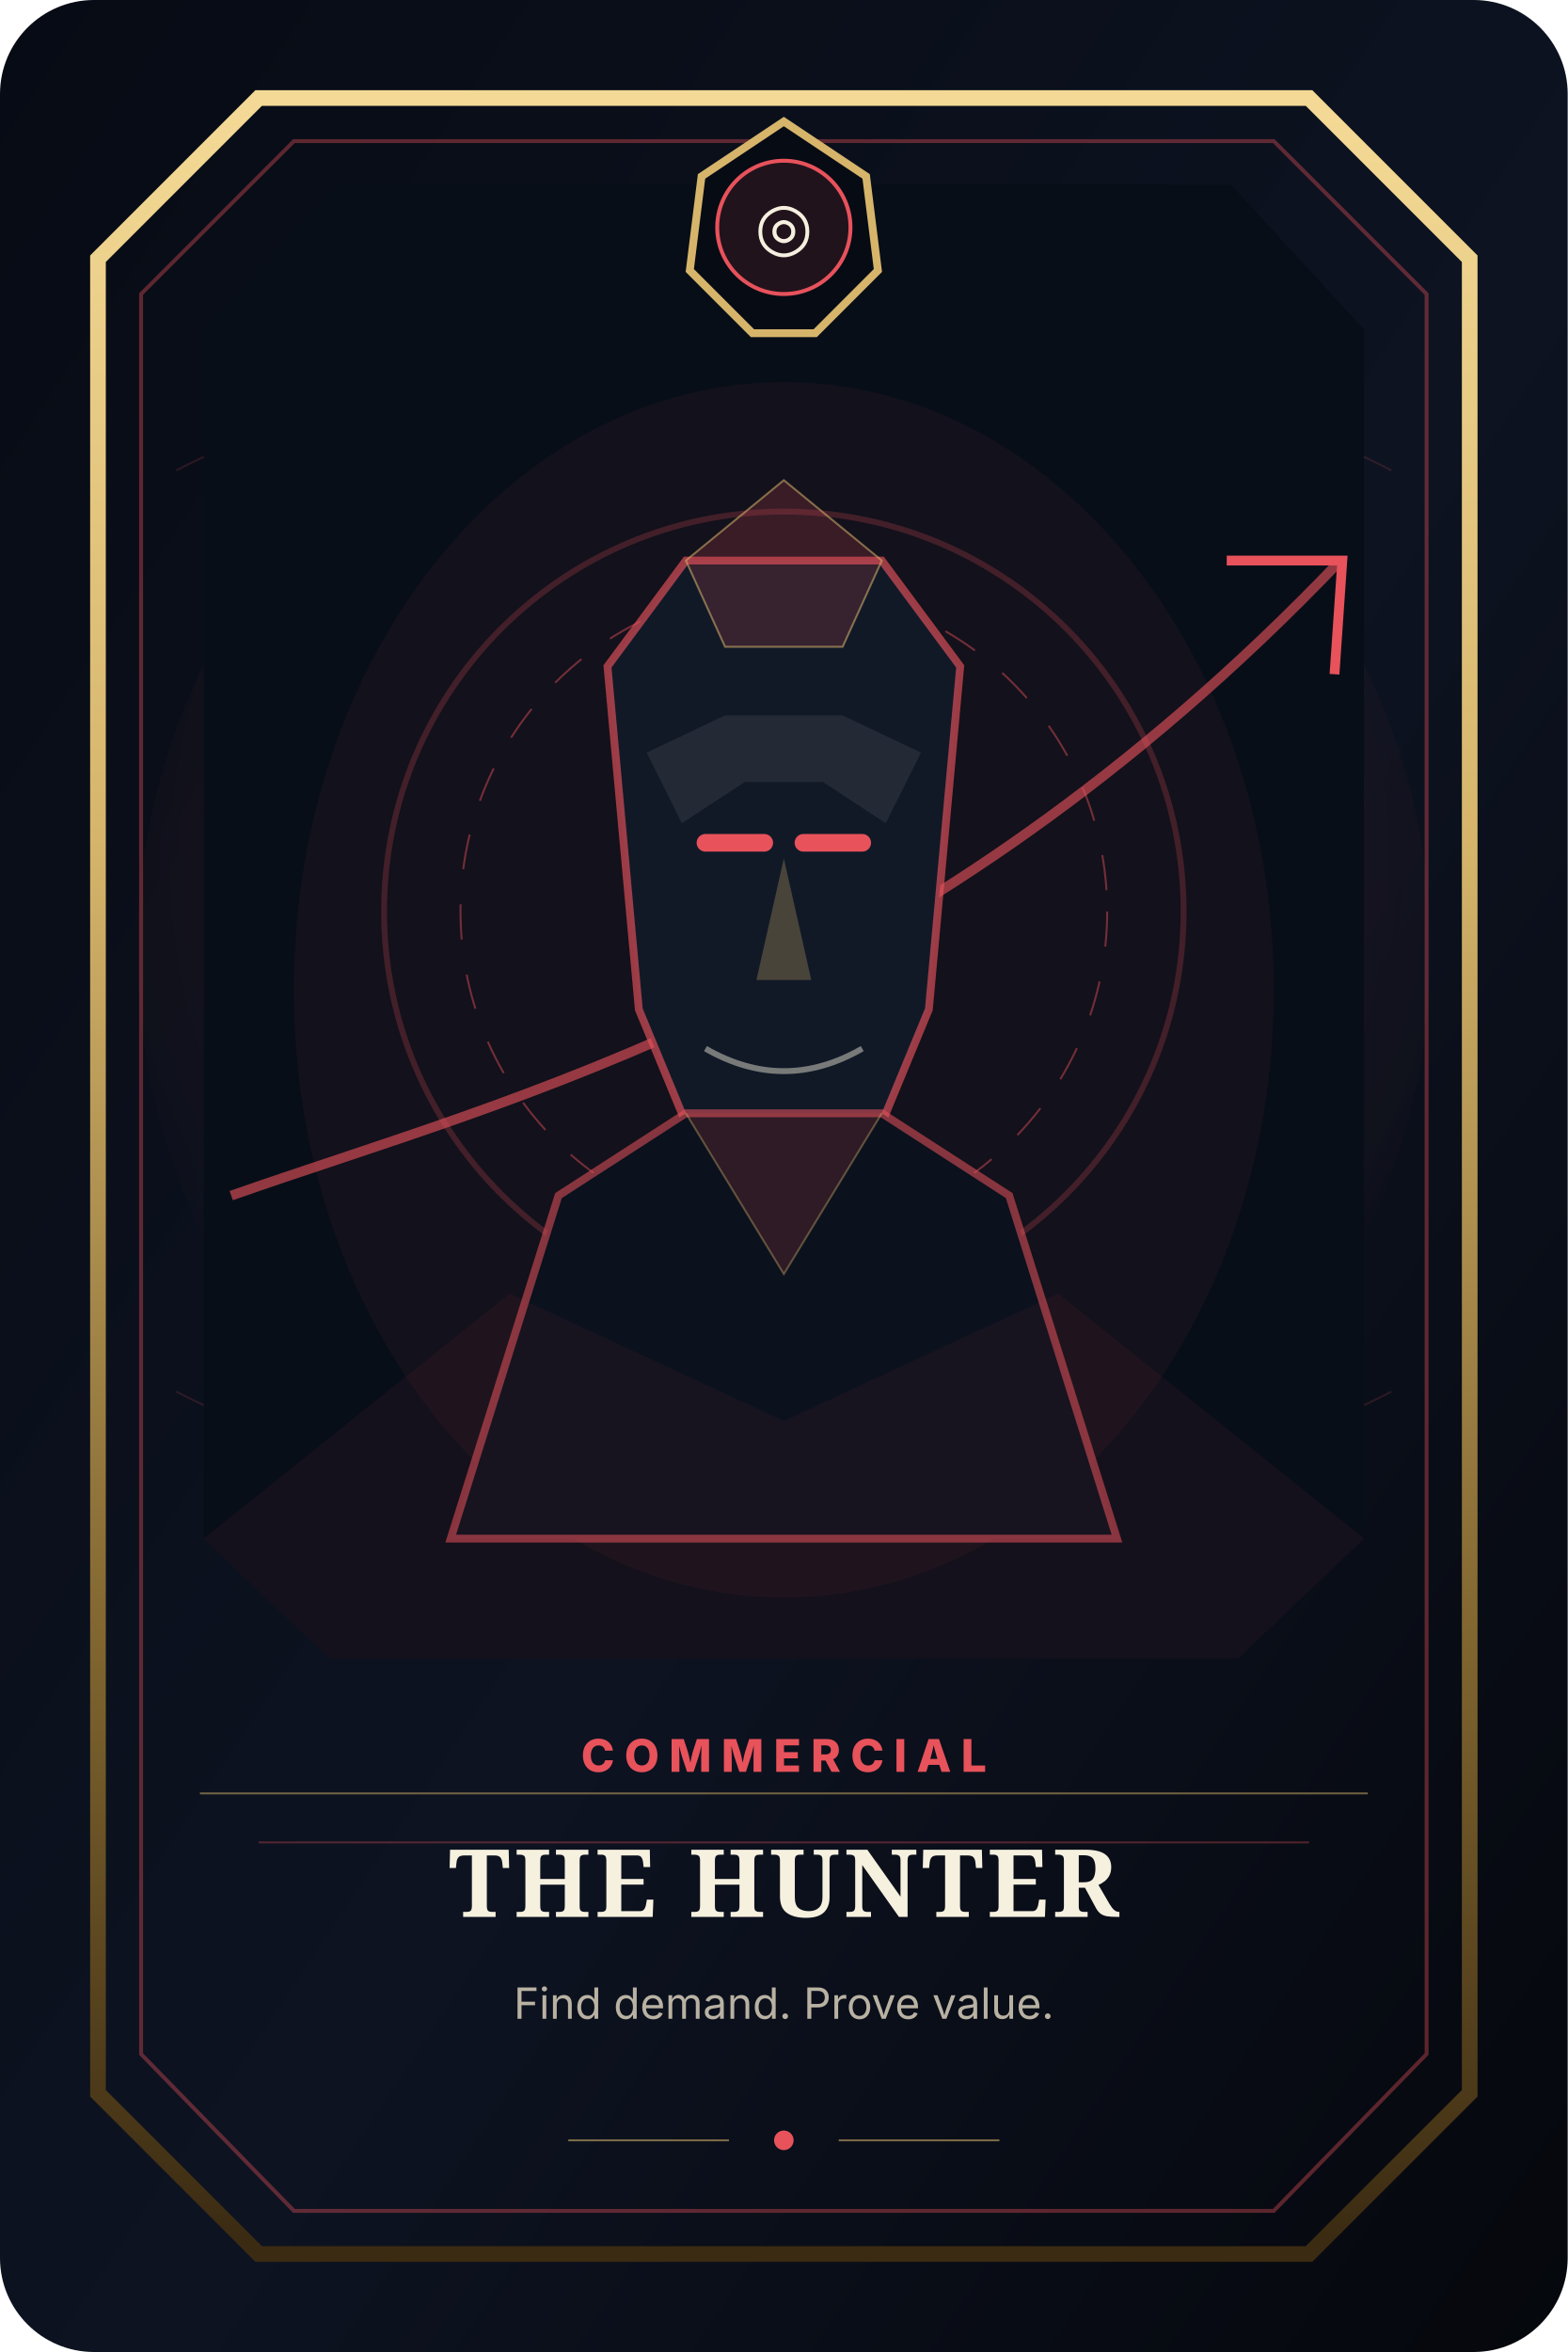
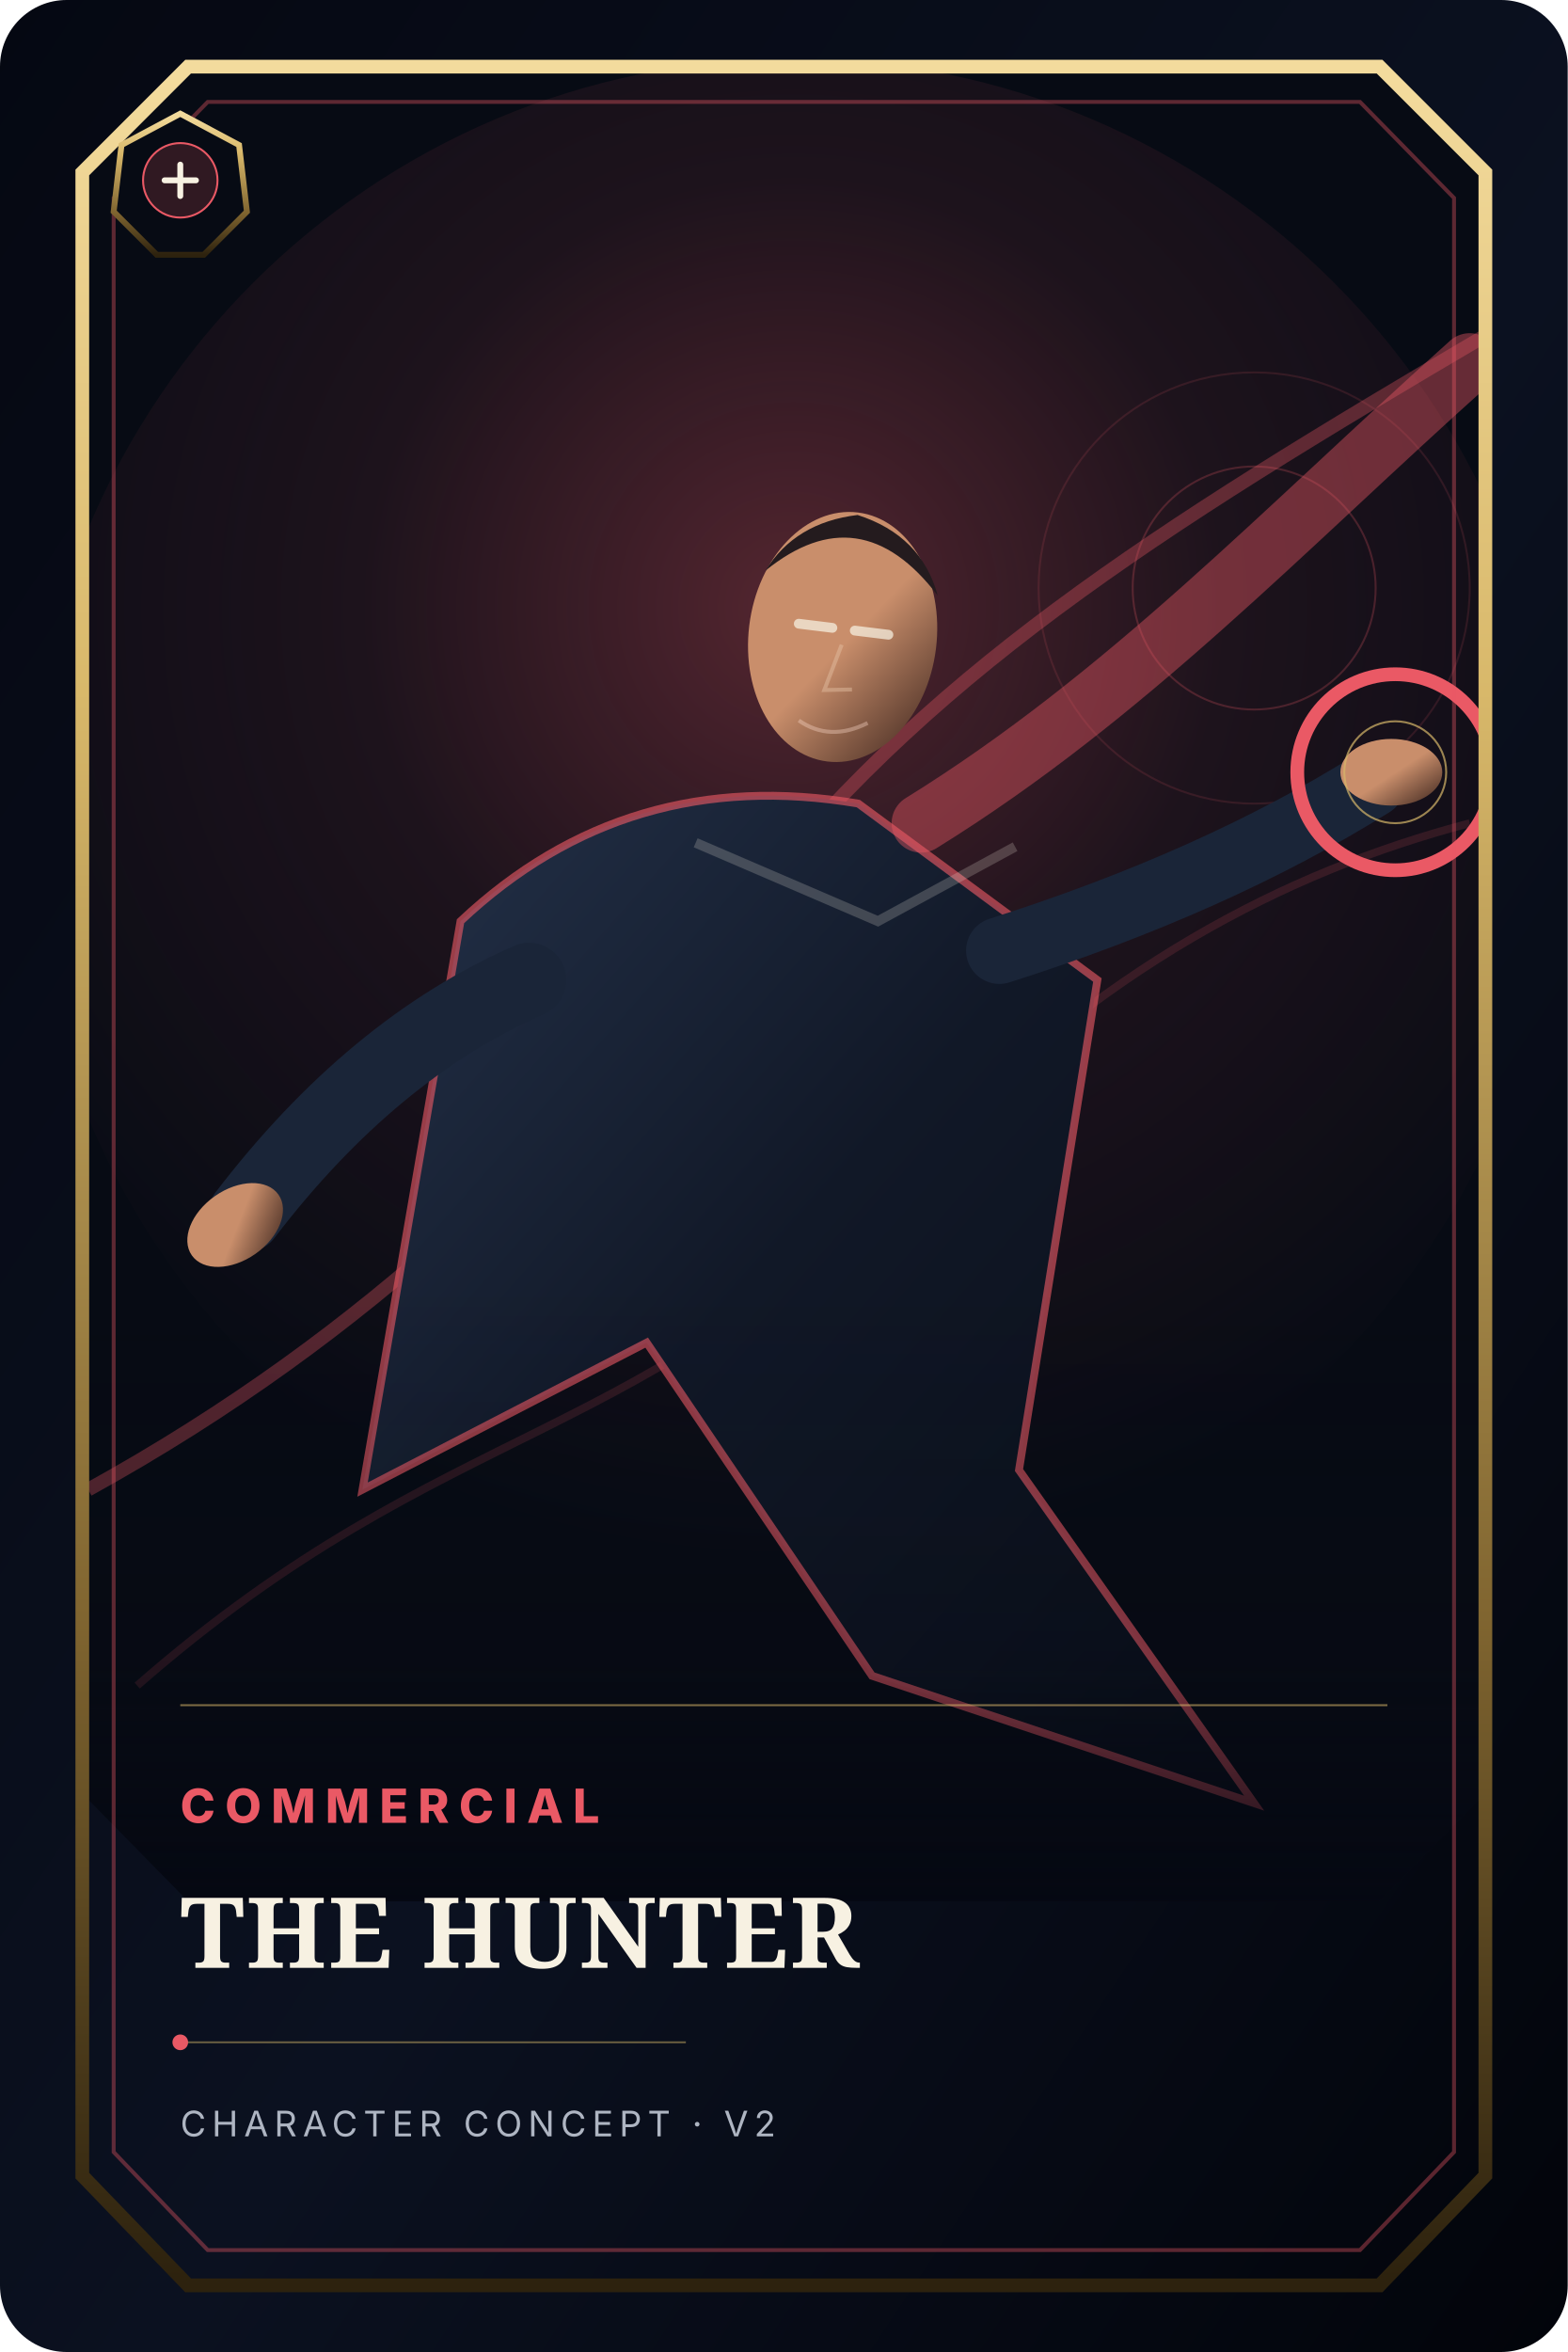
<svg xmlns="http://www.w3.org/2000/svg" viewBox="0 0 800 1200" role="img" aria-labelledby="card-commercial-title card-commercial-desc">
  <defs>
-     <linearGradient id="card-commercial-bg" x1="0" y1="0" x2="1" y2="1">
-       <stop offset="0" stop-color="#070B14" />
-       <stop offset="0.55" stop-color="#0D1321" />
-       <stop offset="1" stop-color="#05070C" />
+     <linearGradient id="v2-commercial-bg" x1="0" y1="0" x2="1" y2="1">
+       <stop offset="0" stop-color="#050812" />
+       <stop offset=".55" stop-color="#0B1120" />
+       <stop offset="1" stop-color="#02040A" />
    </linearGradient>
-     <radialGradient id="card-commercial-glow" cx="50%" cy="43%" r="58%">
-       <stop offset="0" stop-color="#E7525B" stop-opacity="0.32" />
-       <stop offset="0.48" stop-color="#E7525B" stop-opacity="0.09" />
-       <stop offset="1" stop-color="#E7525B" stop-opacity="0" />
+     <radialGradient id="v2-commercial-halo" cx="50%" cy="36%" r="62%">
+       <stop offset="0" stop-color="#EA5965" stop-opacity=".34" />
+       <stop offset=".45" stop-color="#EA5965" stop-opacity=".10" />
+       <stop offset="1" stop-color="#EA5965" stop-opacity="0" />
    </radialGradient>
-     <linearGradient id="card-commercial-metal" x1="0" y1="0" x2="0" y2="1">
-       <stop offset="0" stop-color="#F3D995" />
-       <stop offset="0.34" stop-color="#D6B56B" />
-       <stop offset="0.72" stop-color="#80652F" />
-       <stop offset="1" stop-color="#3B2B12" />
+     <linearGradient id="v2-commercial-cloth" x1="0" y1="0" x2="1" y2="1">
+       <stop offset="0" stop-color="#24324A" />
+       <stop offset=".46" stop-color="#111827" />
+       <stop offset="1" stop-color="#080D17" />
    </linearGradient>
-     <linearGradient id="card-commercial-accent" x1="0" y1="0" x2="1" y2="1">
-       <stop offset="0" stop-color="#E7525B" />
-       <stop offset="1" stop-color="#E7525B" stop-opacity="0.18" />
+     <linearGradient id="v2-commercial-metal" x1="0" y1="0" x2="0" y2="1">
+       <stop offset="0" stop-color="#F3DB9D" />
+       <stop offset=".28" stop-color="#D8B86A" />
+       <stop offset=".7" stop-color="#806530" />
+       <stop offset="1" stop-color="#2D220E" />
    </linearGradient>
-     <filter id="card-commercial-soft" x="-30%" y="-30%" width="160%" height="160%">
+     <linearGradient id="v2-commercial-skin" x1="0" y1="0" x2="1" y2="1">
+       <stop offset="0" stop-color="#C98E6B" />
+       <stop offset=".52" stop-color="#C98E6B" />
+       <stop offset="1" stop-color="#3B241D" />
+     </linearGradient>
+     <linearGradient id="v2-commercial-fade" x1="0" y1="0" x2="0" y2="1">
+       <stop offset="0" stop-color="#050812" stop-opacity="0" />
+       <stop offset=".62" stop-color="#050812" stop-opacity=".16" />
+       <stop offset="1" stop-color="#050812" stop-opacity=".98" />
+     </linearGradient>
+     <filter id="v2-commercial-blur" x="-40%" y="-40%" width="180%" height="180%">
      <feGaussianBlur stdDeviation="18" />
    </filter>
-     <clipPath id="card-commercial-portrait">
-       <path d="M104 168 L172 94 H628 L696 168 V785 L632 846 H168 L104 785 Z" />
+     <filter id="v2-commercial-soft" x="-20%" y="-20%" width="140%" height="140%">
+       <feGaussianBlur stdDeviation="5" />
+     </filter>
+     <clipPath id="v2-commercial-art">
+       <path d="M42 88 L96 34 H704 L758 88 V915 L704 970 H96 L42 915 Z" />
    </clipPath>
  </defs>
-   <rect width="800" height="1200" rx="48" fill="url(#card-commercial-bg)" />
-   <path d="M50 132 L132 50 H668 L750 132 V1068 L668 1150 H132 L50 1068 Z" fill="none" stroke="url(#card-commercial-metal)" stroke-width="8" />
-   <path d="M72 150 L150 72 H650 L728 150 V1048 L650 1128 H150 L72 1048 Z" fill="none" stroke="#E7525B" stroke-opacity="0.38" stroke-width="2" />
-   <circle cx="400" cy="485" r="330" fill="url(#card-commercial-glow)" />
-   <path d="M102 915 H698" stroke="#D6B56B" stroke-opacity="0.5" />
-   <path d="M132 940 H668" stroke="#E7525B" stroke-opacity="0.32" />
-   <g opacity="0.16" stroke="#E7525B" fill="none">
-     <path d="M90 240 C220 170 580 170 710 240" />
-     <path d="M90 710 C220 780 580 780 710 710" />
-     <circle cx="400" cy="470" r="260" />
-     <circle cx="400" cy="470" r="212" stroke-dasharray="8 20" />
-   </g>
-   <g clip-path="url(#card-commercial-portrait)">
-     <rect x="104" y="94" width="592" height="752" fill="#080E18" />
-     <ellipse cx="400" cy="505" rx="250" ry="310" fill="#E7525B" fill-opacity="0.05" />
-     <g fill="none" stroke="#E7525B">
-       <circle cx="400" cy="465" r="204" stroke-opacity="0.22" stroke-width="3" />
-       <circle cx="400" cy="465" r="165" stroke-dasharray="18 18" stroke-opacity="0.45" />
-       <path d="M118 610 C260 560 470 510 684 286" stroke-width="5" stroke-opacity="0.62" />
-       <path d="M626 286 L685 286 L681 344" stroke-width="5" />
-       <circle cx="400" cy="430" r="13" fill="#E7525B" stroke="none" />
+   <rect width="800" height="1200" rx="34" fill="url(#v2-commercial-bg)" />
+   <g clip-path="url(#v2-commercial-art)">
+     <rect x="40" y="34" width="720" height="940" fill="#070B14" />
+     <circle cx="405" cy="420" r="390" fill="url(#v2-commercial-halo)" />
+     <g fill="none" stroke="#EA5965">
+       <path d="M45 760 C190 680 290 580 375 470 C470 345 590 270 760 170" stroke-opacity=".34" stroke-width="7" />
+       <path d="M70 860 C230 720 330 740 470 590 C560 495 655 445 750 420" stroke-opacity=".15" stroke-width="4" />
+       <circle cx="640" cy="300" r="110" stroke-opacity=".14" />
+       <circle cx="640" cy="300" r="62" stroke-opacity=".24" />
    </g>
    <g>
-       <path d="M310 340 L350 286 H450 L490 340 L474 515 L438 602 H362 L326 515 Z" fill="#111927" stroke="#E7525B" stroke-opacity="0.65" stroke-width="4" />
-       <path d="M350 286 L400 245 L450 286 L430 330 H370 Z" fill="#E7525B" fill-opacity="0.18" stroke="#D6B56B" stroke-opacity="0.55" />
-       <path d="M330 384 L370 365 H430 L470 384 L452 420 L420 399 H380 L348 420 Z" fill="#F6F0DF" fill-opacity="0.08" />
-       <path d="M360 430 H390" stroke="#E7525B" stroke-width="9" stroke-linecap="round" />
-       <path d="M410 430 H440" stroke="#E7525B" stroke-width="9" stroke-linecap="round" />
-       <path d="M400 438 L386 500 H414 Z" fill="#D6B56B" fill-opacity="0.28" />
-       <path d="M360 535 Q400 558 440 535" fill="none" stroke="#F6F0DF" stroke-opacity="0.45" stroke-width="3" />
-       <path d="M285 610 L350 568 H450 L515 610 L570 785 H230 Z" fill="#0B111D" stroke="#E7525B" stroke-opacity="0.55" stroke-width="4" />
-       <path d="M350 568 L400 650 L450 568" fill="#E7525B" fill-opacity="0.16" stroke="#D6B56B" stroke-opacity="0.38" />
+       <path d="M235 470 Q320 390 438 410 L560 500 L520 750 L640 920 L445 855 L330 685 L185 760 Z" fill="url(#v2-commercial-cloth)" stroke="#EA5965" stroke-opacity=".62" stroke-width="4" />
+       <path d="M470 420 C575 355 655 270 750 185" fill="none" stroke="#EA5965" stroke-width="30" stroke-opacity=".42" stroke-linecap="round" />
+       <path d="M510 485 Q620 450 700 400" fill="none" stroke="#1A2538" stroke-width="34" stroke-linecap="round" />
+       <ellipse cx="710" cy="394" rx="26" ry="17" fill="url(#v2-commercial-skin)" />
+       <circle cx="712" cy="394" r="50" fill="none" stroke="#EA5965" stroke-width="7" />
+       <circle cx="712" cy="394" r="26" fill="none" stroke="#D8B86A" stroke-opacity=".7" />
+       <path d="M270 500 Q190 535 125 620" fill="none" stroke="#1A2538" stroke-width="38" stroke-linecap="round" />
+       <ellipse cx="120" cy="625" rx="27" ry="18" fill="url(#v2-commercial-skin)" transform="rotate(-35 120 625)" />
+       <g transform="translate(430 325) rotate(7)">
+         <ellipse rx="48" ry="64" fill="url(#v2-commercial-skin)" />
+         <path d="M-43.2 -28.8 Q0 -73.6 45.6 -26.88 Q33.6 -56.32 0 -62.72 Q-31.2 -55.04 -43.2 -28.8Z" fill="#241B1E" />
+         <path d="M-23.04 -4 H-5.76 M5.76 -4 H23.04" stroke="#F7F1E2" stroke-opacity=".72" stroke-width="5" stroke-linecap="round" />
+         <path d="M0 4 L-6 28 L8 26" fill="none" stroke="#E6C1A6" stroke-opacity=".45" stroke-width="2" />
+         <path d="M-17 45 Q0 54 18 42" fill="none" stroke="#F7D6C5" stroke-opacity=".38" stroke-width="2" />
+       </g>
+       <path d="M355 430 L448 470 L518 432" fill="none" stroke="#F7F1E2" stroke-opacity=".2" stroke-width="5" />
    </g>
-     <path d="M104 785 L260 660 L400 725 L540 660 L696 785 V846 H104 Z" fill="#E7525B" fill-opacity="0.06" />
+     <rect x="42" y="650" width="716" height="320" fill="url(#v2-commercial-fade)" />
  </g>
-   <g transform="translate(400 116)">
-     <path d="M0 -54 L42 -26 L48 22 L16 54 L-16 54 L-48 22 L-42 -26 Z" fill="#070B14" stroke="#D6B56B" stroke-width="4" />
-     <circle r="34" fill="#E7525B" fill-opacity="0.12" stroke="#E7525B" stroke-width="2" />
-     <text x="0" y="11" text-anchor="middle" font-family="Inter,ui-sans-serif,system-ui,sans-serif" font-size="34" font-weight="800" fill="#F6F0DF">◎</text>
+   <path d="M42 88 L96 34 H704 L758 88 V1110 L704 1166 H96 L42 1110 Z" fill="none" stroke="url(#v2-commercial-metal)" stroke-width="7" />
+   <path d="M58 101 L106 52 H694 L742 101 V1098 L694 1148 H106 L58 1098 Z" fill="none" stroke="#EA5965" stroke-opacity=".38" stroke-width="2" />
+   <g transform="translate(92 92)">
+     <path d="M0 -34 L30 -18 L34 16 L12 38 L-12 38 L-34 16 L-30 -18 Z" fill="#070B14" stroke="url(#v2-commercial-metal)" stroke-width="3" />
+     <circle r="19" fill="#EA5965" fill-opacity=".18" stroke="#EA5965" />
+     <path d="M-8 0 H8 M0 -8 V8" stroke="#F7F1E2" stroke-width="3" stroke-linecap="round" />
  </g>
-   <text x="400" y="904" text-anchor="middle" font-family="Inter,ui-sans-serif,system-ui,sans-serif" font-size="23" font-weight="800" letter-spacing="5" fill="#E7525B">COMMERCIAL</text>
-   <text x="400" y="978" text-anchor="middle" font-family="Georgia,ui-serif,serif" font-size="48" font-weight="700" letter-spacing="2" fill="#F6F0DF">THE HUNTER</text>
-   <text x="400" y="1030" text-anchor="middle" font-family="Inter,ui-sans-serif,system-ui,sans-serif" font-size="22" fill="#B9B2A3">Find demand. Prove value.</text>
-   <g transform="translate(400 1092)" stroke="#D6B56B" stroke-opacity="0.55">
-     <path d="M-110 0 H-28" />
-     <circle r="5" fill="#E7525B" stroke="none" />
-     <path d="M28 0 H110" />
-   </g>
+   <path d="M92 870 H708" stroke="#D8B86A" stroke-opacity=".55" />
+   <text x="92" y="930" font-family="Inter,ui-sans-serif,system-ui,sans-serif" font-size="24" font-weight="800" letter-spacing="5" fill="#EA5965">COMMERCIAL</text>
+   <text x="92" y="1004" font-family="Georgia,ui-serif,serif" font-size="50" font-weight="700" letter-spacing="1" fill="#F7F1E2">THE HUNTER</text>
+   <path d="M92 1042 H350" stroke="#D8B86A" stroke-opacity=".45" />
+   <circle cx="92" cy="1042" r="4" fill="#EA5965" />
+   <text x="92" y="1090" font-family="Inter,ui-sans-serif,system-ui,sans-serif" font-size="18" letter-spacing="3" fill="#AEB5C2">CHARACTER CONCEPT · V2</text>
</svg>
